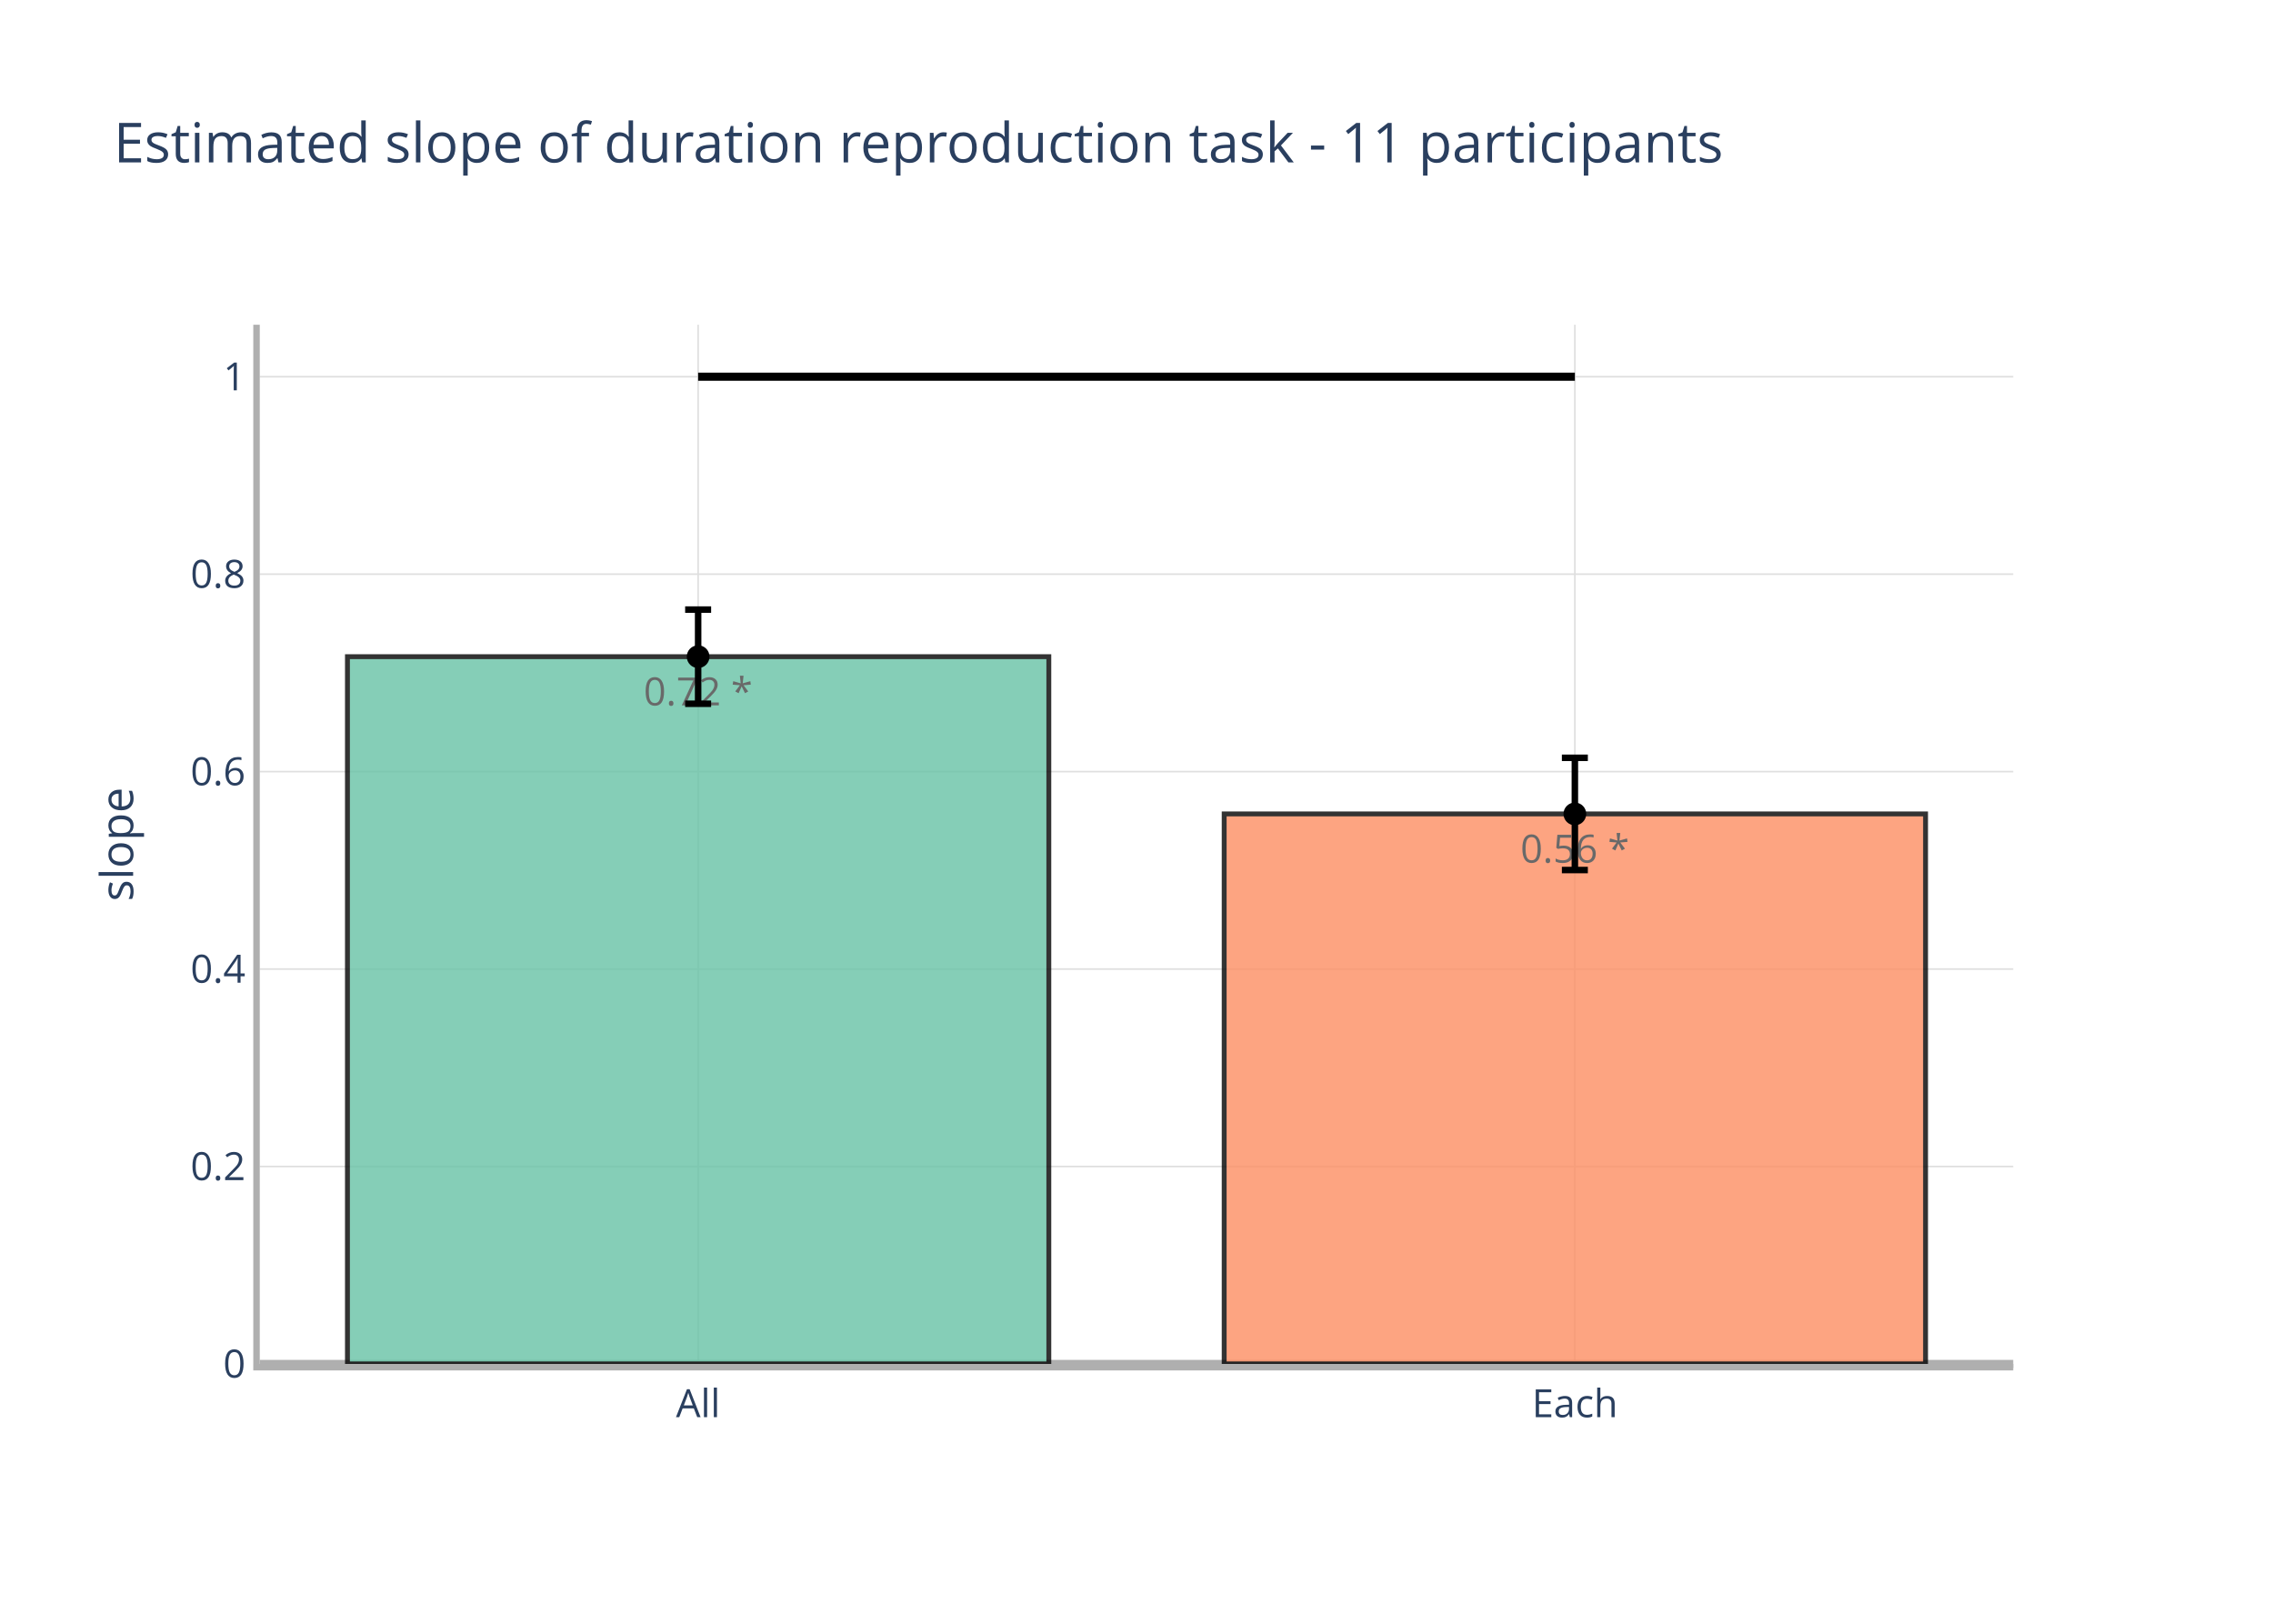
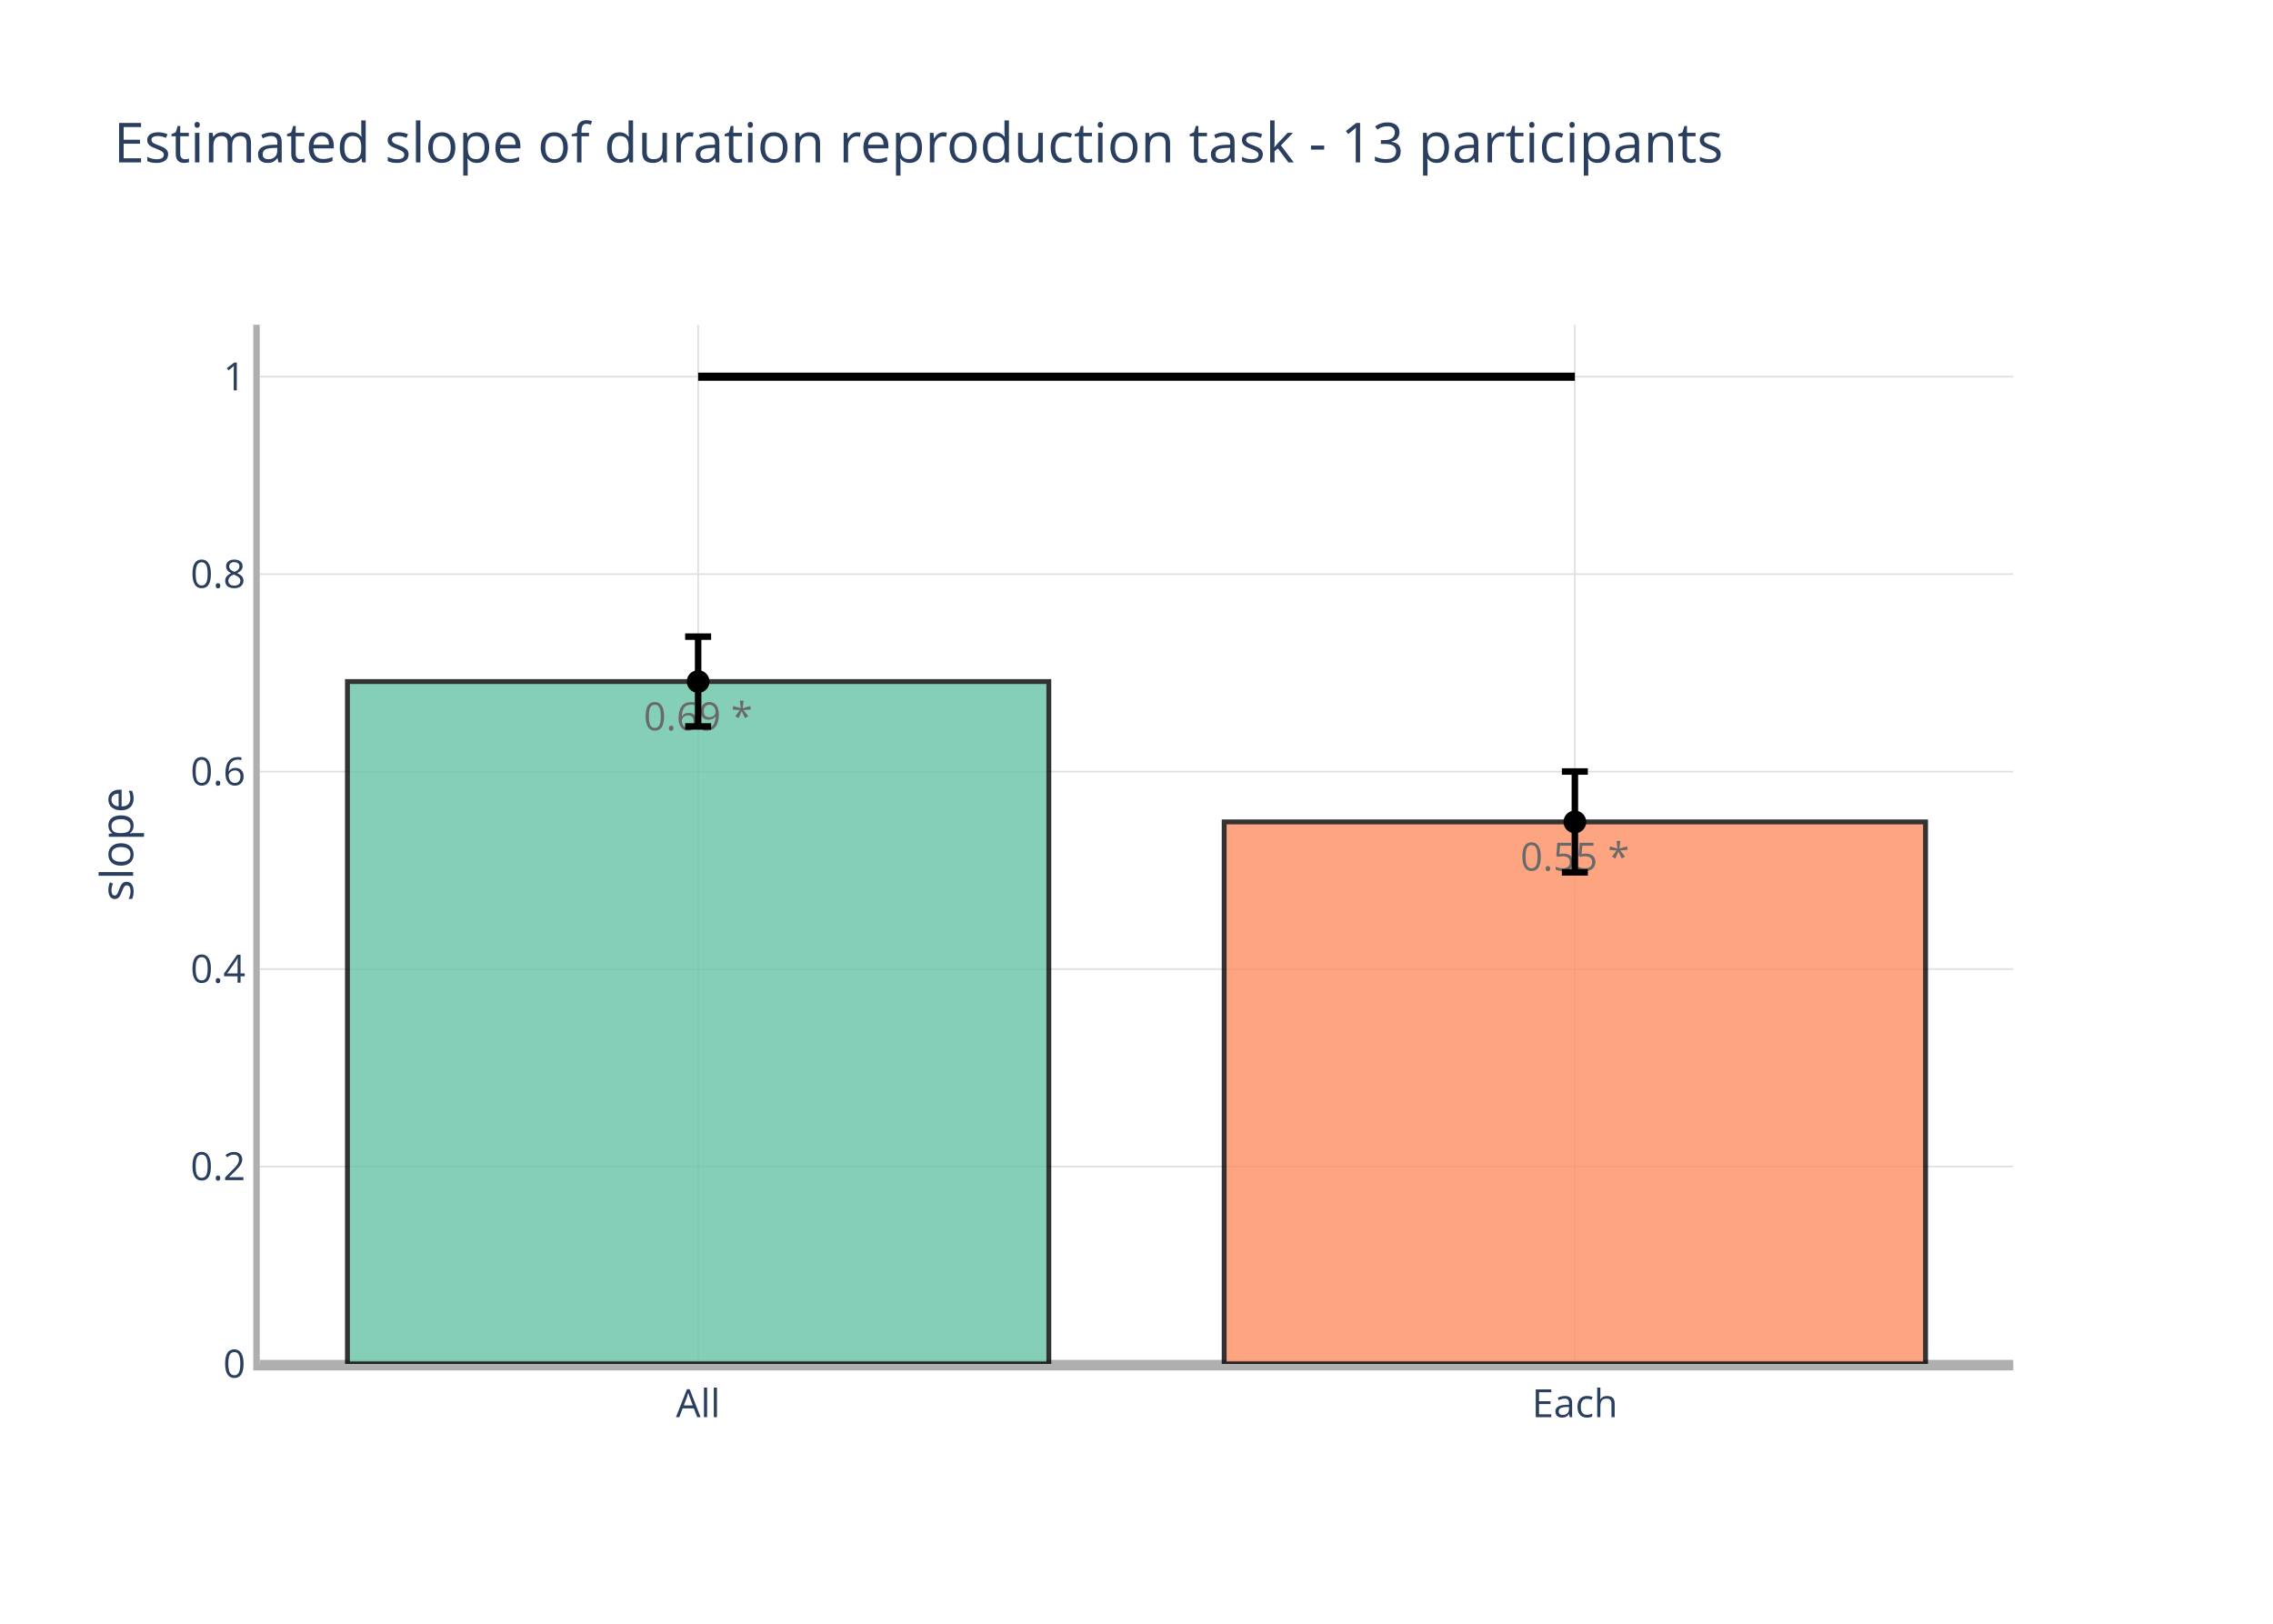
<svg xmlns="http://www.w3.org/2000/svg" class="main-svg" width="700" height="500" viewBox="0 0 700 500">
  <rect x="0" y="0" width="700" height="500" style="fill: rgb(255, 255, 255); fill-opacity: 1;" />
-   <defs id="defs-c69a88">
+   <defs id="defs-f2c799">
    <g class="clips">
-       <clipPath id="clipc69a88xyplot" class="plotclip">
+       <clipPath id="clipf2c799xyplot" class="plotclip">
        <rect width="540" height="320" />
      </clipPath>
-       <clipPath class="axesclip" id="clipc69a88x">
+       <clipPath class="axesclip" id="clipf2c799x">
        <rect x="80" y="0" width="540" height="500" />
      </clipPath>
-       <clipPath class="axesclip" id="clipc69a88y">
+       <clipPath class="axesclip" id="clipf2c799y">
        <rect x="0" y="100" width="700" height="320" />
      </clipPath>
-       <clipPath class="axesclip" id="clipc69a88xy">
+       <clipPath class="axesclip" id="clipf2c799xy">
        <rect x="80" y="100" width="540" height="320" />
      </clipPath>
    </g>
    <g class="gradients" />
  </defs>
  <g class="bglayer">
    <rect class="bg" x="80" y="100" width="540" height="320" style="fill: rgb(255, 255, 255); fill-opacity: 1; stroke-width: 0;" />
  </g>
  <g class="layer-below">
    <g class="imagelayer" />
    <g class="shapelayer" />
  </g>
  <g class="cartesianlayer">
    <g class="subplot xy">
      <g class="layer-subplot">
        <g class="shapelayer" />
        <g class="imagelayer" />
      </g>
      <g class="gridlayer">
        <g class="x">
          <path class="xgrid crisp" transform="translate(215,0)" d="M0,100v320" style="stroke: rgb(223, 223, 223); stroke-opacity: 1; stroke-width: 0.5px;" />
          <path class="xgrid crisp" transform="translate(485,0)" d="M0,100v320" style="stroke: rgb(223, 223, 223); stroke-opacity: 1; stroke-width: 0.5px;" />
        </g>
        <g class="y">
          <path class="ygrid crisp" transform="translate(0,359.2)" d="M80,0h540" style="stroke: rgb(223, 223, 223); stroke-opacity: 1; stroke-width: 0.5px;" />
          <path class="ygrid crisp" transform="translate(0,298.4)" d="M80,0h540" style="stroke: rgb(223, 223, 223); stroke-opacity: 1; stroke-width: 0.5px;" />
          <path class="ygrid crisp" transform="translate(0,237.6)" d="M80,0h540" style="stroke: rgb(223, 223, 223); stroke-opacity: 1; stroke-width: 0.5px;" />
          <path class="ygrid crisp" transform="translate(0,176.8)" d="M80,0h540" style="stroke: rgb(223, 223, 223); stroke-opacity: 1; stroke-width: 0.5px;" />
          <path class="ygrid crisp" transform="translate(0,116)" d="M80,0h540" style="stroke: rgb(223, 223, 223); stroke-opacity: 1; stroke-width: 0.5px;" />
        </g>
      </g>
      <g class="zerolinelayer">
        <path class="yzl zl crisp" transform="translate(0,420)" d="M80,0h540" style="stroke: rgb(175, 175, 175); stroke-opacity: 1; stroke-width: 2.5px;" />
      </g>
      <path class="xlines-below" />
      <path class="ylines-below" />
      <g class="overlines-below" />
      <g class="xaxislayer-below" />
      <g class="yaxislayer-below" />
      <g class="overaxes-below" />
-       <g class="plot" transform="translate(80, 100)" clip-path="url('#clipc69a88xyplot')">
+       <g class="plot" transform="translate(80, 100)" clip-path="url('#clipf2c799xyplot')">
        <g class="barlayer mlayer">
          <g class="trace bars" style="opacity: 0.8;">
            <g class="points">
              <g class="point">
-                 <path d="M27,320V102.21H243V320Z" style="vector-effect: non-scaling-stroke; opacity: 1; stroke-width: 1.5px; fill: rgb(102, 194, 165); fill-opacity: 1; stroke: rgb(0, 0, 0); stroke-opacity: 1;" />
-                 <text class="bartext bartext-inside" transform="translate(135 117.21)" text-anchor="middle" data-notex="1" x="0" y="0" style="font-family: 'Open Sans', verdana, arial, sans-serif; font-size: 12px; fill: rgb(68, 68, 68); fill-opacity: 1; white-space: pre;">0.72 *</text>
+                 <path d="M27,320V109.87H243V320Z" style="vector-effect: non-scaling-stroke; opacity: 1; stroke-width: 1.5px; fill: rgb(102, 194, 165); fill-opacity: 1; stroke: rgb(0, 0, 0); stroke-opacity: 1;" />
+                 <text class="bartext bartext-inside" transform="translate(135 124.87)" text-anchor="middle" data-notex="1" x="0" y="0" style="font-family: 'Open Sans', verdana, arial, sans-serif; font-size: 12px; fill: rgb(68, 68, 68); fill-opacity: 1; white-space: pre;">0.69 *</text>
              </g>
            </g>
          </g>
          <g class="trace bars" style="opacity: 0.8;">
            <g class="points">
              <g class="point">
-                 <path d="M297,320V150.63H513V320Z" style="vector-effect: non-scaling-stroke; opacity: 1; stroke-width: 1.5px; fill: rgb(252, 141, 98); fill-opacity: 1; stroke: rgb(0, 0, 0); stroke-opacity: 1;" />
-                 <text class="bartext bartext-inside" transform="translate(405 165.63)" text-anchor="middle" data-notex="1" x="0" y="0" style="font-family: 'Open Sans', verdana, arial, sans-serif; font-size: 12px; fill: rgb(68, 68, 68); fill-opacity: 1; white-space: pre;">0.56 *</text>
+                 <path d="M297,320V153.09H513V320Z" style="vector-effect: non-scaling-stroke; opacity: 1; stroke-width: 1.5px; fill: rgb(252, 141, 98); fill-opacity: 1; stroke: rgb(0, 0, 0); stroke-opacity: 1;" />
+                 <text class="bartext bartext-inside" transform="translate(405 168.09)" text-anchor="middle" data-notex="1" x="0" y="0" style="font-family: 'Open Sans', verdana, arial, sans-serif; font-size: 12px; fill: rgb(68, 68, 68); fill-opacity: 1; white-space: pre;">0.55 *</text>
              </g>
            </g>
          </g>
        </g>
        <g class="scatterlayer mlayer">
-           <g class="trace scatter tracea03fe8" style="stroke-miterlimit: 2; opacity: 1;">
+           <g class="trace scatter traceae20c3" style="stroke-miterlimit: 2; opacity: 1;">
            <g class="fills" />
            <g class="errorbars">
              <g class="errorbar">
-                 <path class="yerror" d="M131,87.71h8m-4,0V116.71m-4,0h8" style="vector-effect: non-scaling-stroke; stroke-width: 2px; stroke: rgb(0, 0, 0); stroke-opacity: 1;" />
+                 <path class="yerror" d="M131,96.04h8m-4,0V123.69m-4,0h8" style="vector-effect: non-scaling-stroke; stroke-width: 2px; stroke: rgb(0, 0, 0); stroke-opacity: 1;" />
              </g>
            </g>
            <g class="lines" />
            <g class="points">
-               <path class="point" transform="translate(135,102.21)" d="M2.5,0A2.5,2.5 0 1,1 0,-2.5A2.5,2.5 0 0,1 2.5,0Z" style="opacity: 1; stroke-width: 2px; fill: rgb(0, 0, 0); fill-opacity: 1; stroke: rgb(0, 0, 0); stroke-opacity: 1;" />
+               <path class="point" transform="translate(135,109.87)" d="M2.5,0A2.5,2.5 0 1,1 0,-2.5A2.5,2.5 0 0,1 2.5,0Z" style="opacity: 1; stroke-width: 2px; fill: rgb(0, 0, 0); fill-opacity: 1; stroke: rgb(0, 0, 0); stroke-opacity: 1;" />
            </g>
            <g class="text" />
          </g>
-           <g class="trace scatter trace245c4c" style="stroke-miterlimit: 2; opacity: 1;">
+           <g class="trace scatter trace07cb07" style="stroke-miterlimit: 2; opacity: 1;">
            <g class="fills" />
            <g class="errorbars">
              <g class="errorbar">
-                 <path class="yerror" d="M401,133.35h8m-4,0V167.91m-4,0h8" style="vector-effect: non-scaling-stroke; stroke-width: 2px; stroke: rgb(0, 0, 0); stroke-opacity: 1;" />
+                 <path class="yerror" d="M401,137.57h8m-4,0V168.62m-4,0h8" style="vector-effect: non-scaling-stroke; stroke-width: 2px; stroke: rgb(0, 0, 0); stroke-opacity: 1;" />
              </g>
            </g>
            <g class="lines" />
            <g class="points">
-               <path class="point" transform="translate(405,150.63)" d="M2.5,0A2.5,2.5 0 1,1 0,-2.5A2.5,2.5 0 0,1 2.5,0Z" style="opacity: 1; stroke-width: 2px; fill: rgb(0, 0, 0); fill-opacity: 1; stroke: rgb(0, 0, 0); stroke-opacity: 1;" />
+               <path class="point" transform="translate(405,153.09)" d="M2.5,0A2.5,2.5 0 1,1 0,-2.5A2.5,2.5 0 0,1 2.5,0Z" style="opacity: 1; stroke-width: 2px; fill: rgb(0, 0, 0); fill-opacity: 1; stroke: rgb(0, 0, 0); stroke-opacity: 1;" />
            </g>
            <g class="text" />
          </g>
-           <g class="trace scatter trace740ed7" style="stroke-miterlimit: 2; opacity: 1;">
+           <g class="trace scatter tracea6c48b" style="stroke-miterlimit: 2; opacity: 1;">
            <g class="fills" />
            <g class="errorbars" />
            <g class="lines">
              <path class="js-line" d="M405,16L135,16" style="vector-effect: non-scaling-stroke; fill: none; stroke: rgb(0, 0, 0); stroke-opacity: 1; stroke-width: 2.5px; opacity: 1;" />
            </g>
            <g class="points" />
            <g class="text" />
          </g>
        </g>
      </g>
      <g class="overplot" />
      <path class="xlines-above crisp" d="M78,421H620" style="fill: none; stroke-width: 2px; stroke: rgb(175, 175, 175); stroke-opacity: 1;" />
      <path class="ylines-above crisp" d="M79,100V420" style="fill: none; stroke-width: 2px; stroke: rgb(175, 175, 175); stroke-opacity: 1;" />
      <g class="overlines-above" />
      <g class="xaxislayer-above">
        <g class="xtick">
          <text text-anchor="middle" x="0" y="436.4" transform="translate(215,0)" style="font-family: 'Open Sans', verdana, arial, sans-serif; font-size: 12px; fill: rgb(42, 63, 95); fill-opacity: 1; white-space: pre;">All</text>
        </g>
        <g class="xtick">
          <text text-anchor="middle" x="0" y="436.4" transform="translate(485,0)" style="font-family: 'Open Sans', verdana, arial, sans-serif; font-size: 12px; fill: rgb(42, 63, 95); fill-opacity: 1; white-space: pre;">Each</text>
        </g>
      </g>
      <g class="yaxislayer-above">
        <g class="ytick">
          <text text-anchor="end" x="75.6" y="4.2" transform="translate(0,420)" style="font-family: 'Open Sans', verdana, arial, sans-serif; font-size: 12px; fill: rgb(42, 63, 95); fill-opacity: 1; white-space: pre;">0</text>
        </g>
        <g class="ytick">
          <text text-anchor="end" x="75.6" y="4.2" transform="translate(0,359.2)" style="font-family: 'Open Sans', verdana, arial, sans-serif; font-size: 12px; fill: rgb(42, 63, 95); fill-opacity: 1; white-space: pre;">0.2</text>
        </g>
        <g class="ytick">
          <text text-anchor="end" x="75.6" y="4.2" transform="translate(0,298.4)" style="font-family: 'Open Sans', verdana, arial, sans-serif; font-size: 12px; fill: rgb(42, 63, 95); fill-opacity: 1; white-space: pre;">0.4</text>
        </g>
        <g class="ytick">
          <text text-anchor="end" x="75.6" y="4.2" transform="translate(0,237.6)" style="font-family: 'Open Sans', verdana, arial, sans-serif; font-size: 12px; fill: rgb(42, 63, 95); fill-opacity: 1; white-space: pre;">0.6</text>
        </g>
        <g class="ytick">
          <text text-anchor="end" x="75.6" y="4.2" transform="translate(0,176.8)" style="font-family: 'Open Sans', verdana, arial, sans-serif; font-size: 12px; fill: rgb(42, 63, 95); fill-opacity: 1; white-space: pre;">0.8</text>
        </g>
        <g class="ytick">
          <text text-anchor="end" x="75.6" y="4.2" transform="translate(0,116)" style="font-family: 'Open Sans', verdana, arial, sans-serif; font-size: 12px; fill: rgb(42, 63, 95); fill-opacity: 1; white-space: pre;">1</text>
        </g>
      </g>
      <g class="overaxes-above" />
    </g>
  </g>
  <g class="polarlayer" />
  <g class="ternarylayer" />
  <g class="geolayer" />
  <g class="funnelarealayer" />
  <g class="pielayer" />
  <g class="sunburstlayer" />
  <g class="glimages" />
-   <defs id="topdefs-c69a88">
+   <defs id="topdefs-f2c799">
    <g class="clips" />
  </defs>
  <g class="layer-above">
    <g class="imagelayer" />
    <g class="shapelayer" />
  </g>
  <g class="infolayer">
    <g class="g-gtitle">
-       <text class="gtitle" x="35" y="50" text-anchor="start" dy="0em" style="font-family: 'Open Sans', verdana, arial, sans-serif; font-size: 17px; fill: rgb(42, 63, 95); opacity: 1; font-weight: normal; white-space: pre;">Estimated slope of duration reproduction task - 11 participants</text>
+       <text class="gtitle" x="35" y="50" text-anchor="start" dy="0em" style="font-family: 'Open Sans', verdana, arial, sans-serif; font-size: 17px; fill: rgb(42, 63, 95); opacity: 1; font-weight: normal; white-space: pre;">Estimated slope of duration reproduction task - 13 participants</text>
    </g>
    <g class="g-xtitle" />
    <g class="g-ytitle">
      <text class="ytitle" transform="rotate(-90,41,260)" x="41" y="260" text-anchor="middle" style="font-family: 'Open Sans', verdana, arial, sans-serif; font-size: 14px; fill: rgb(42, 63, 95); opacity: 1; font-weight: normal; white-space: pre;">slope</text>
    </g>
  </g>
</svg>
